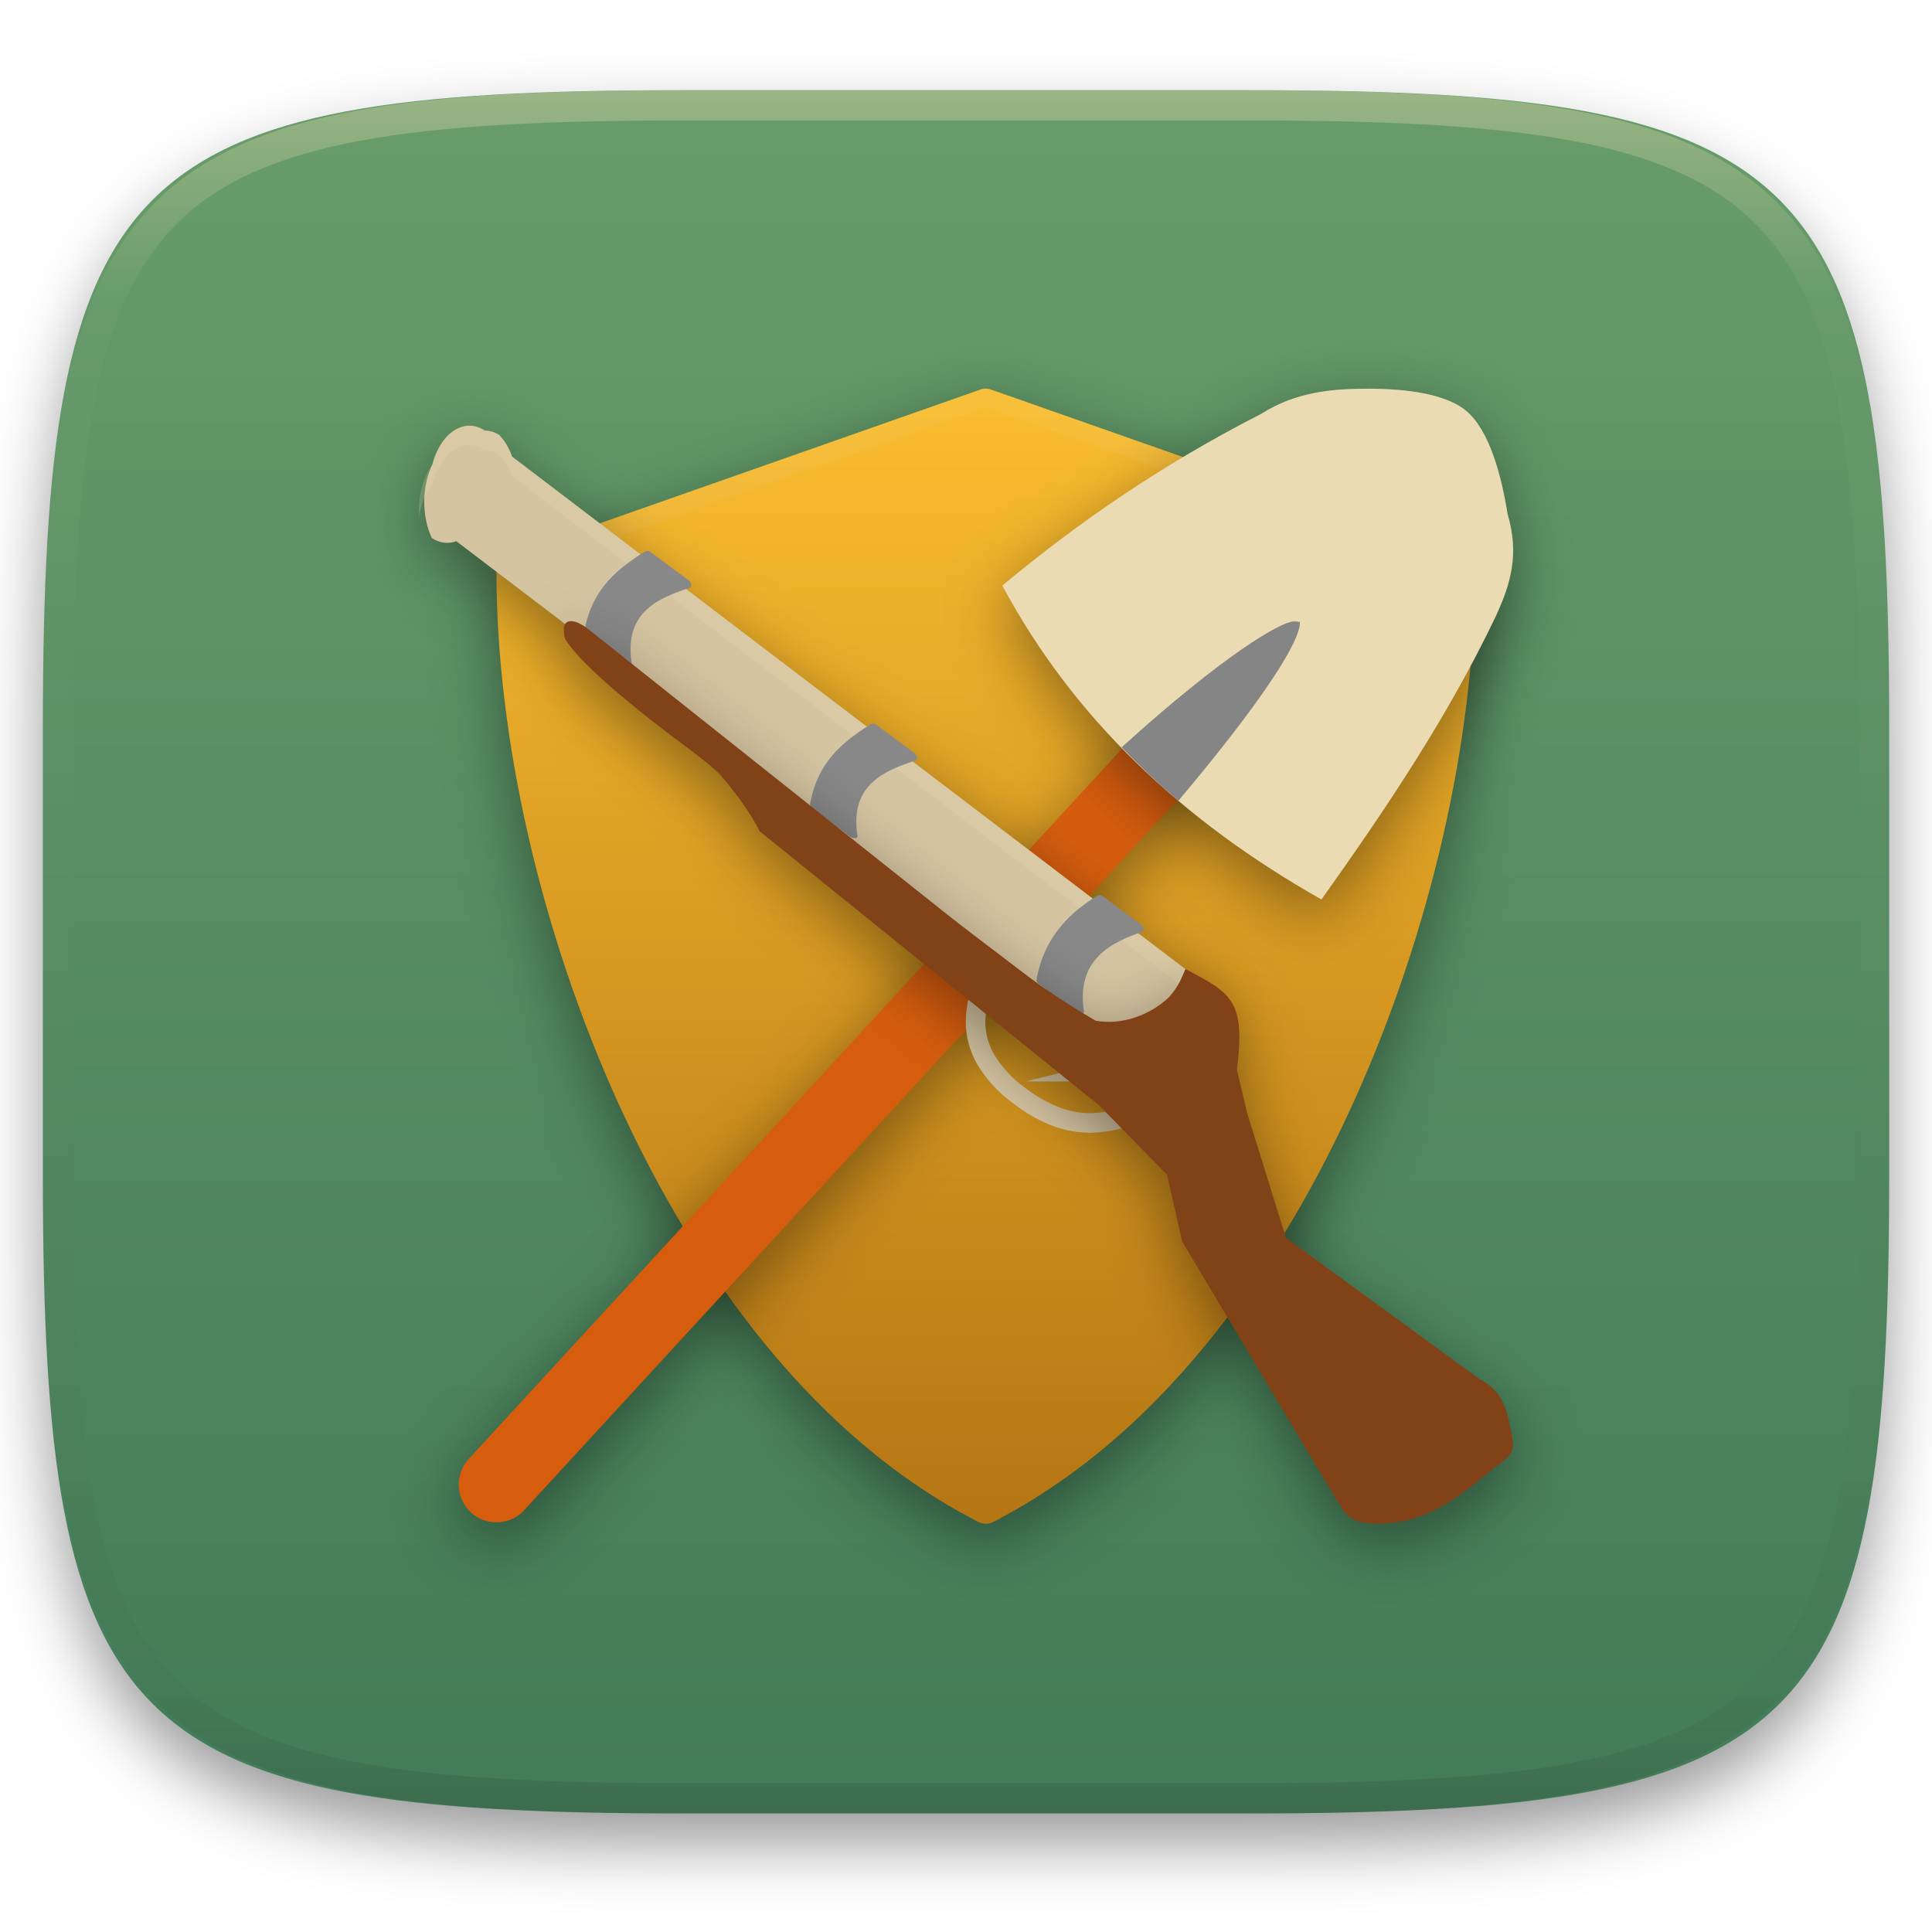
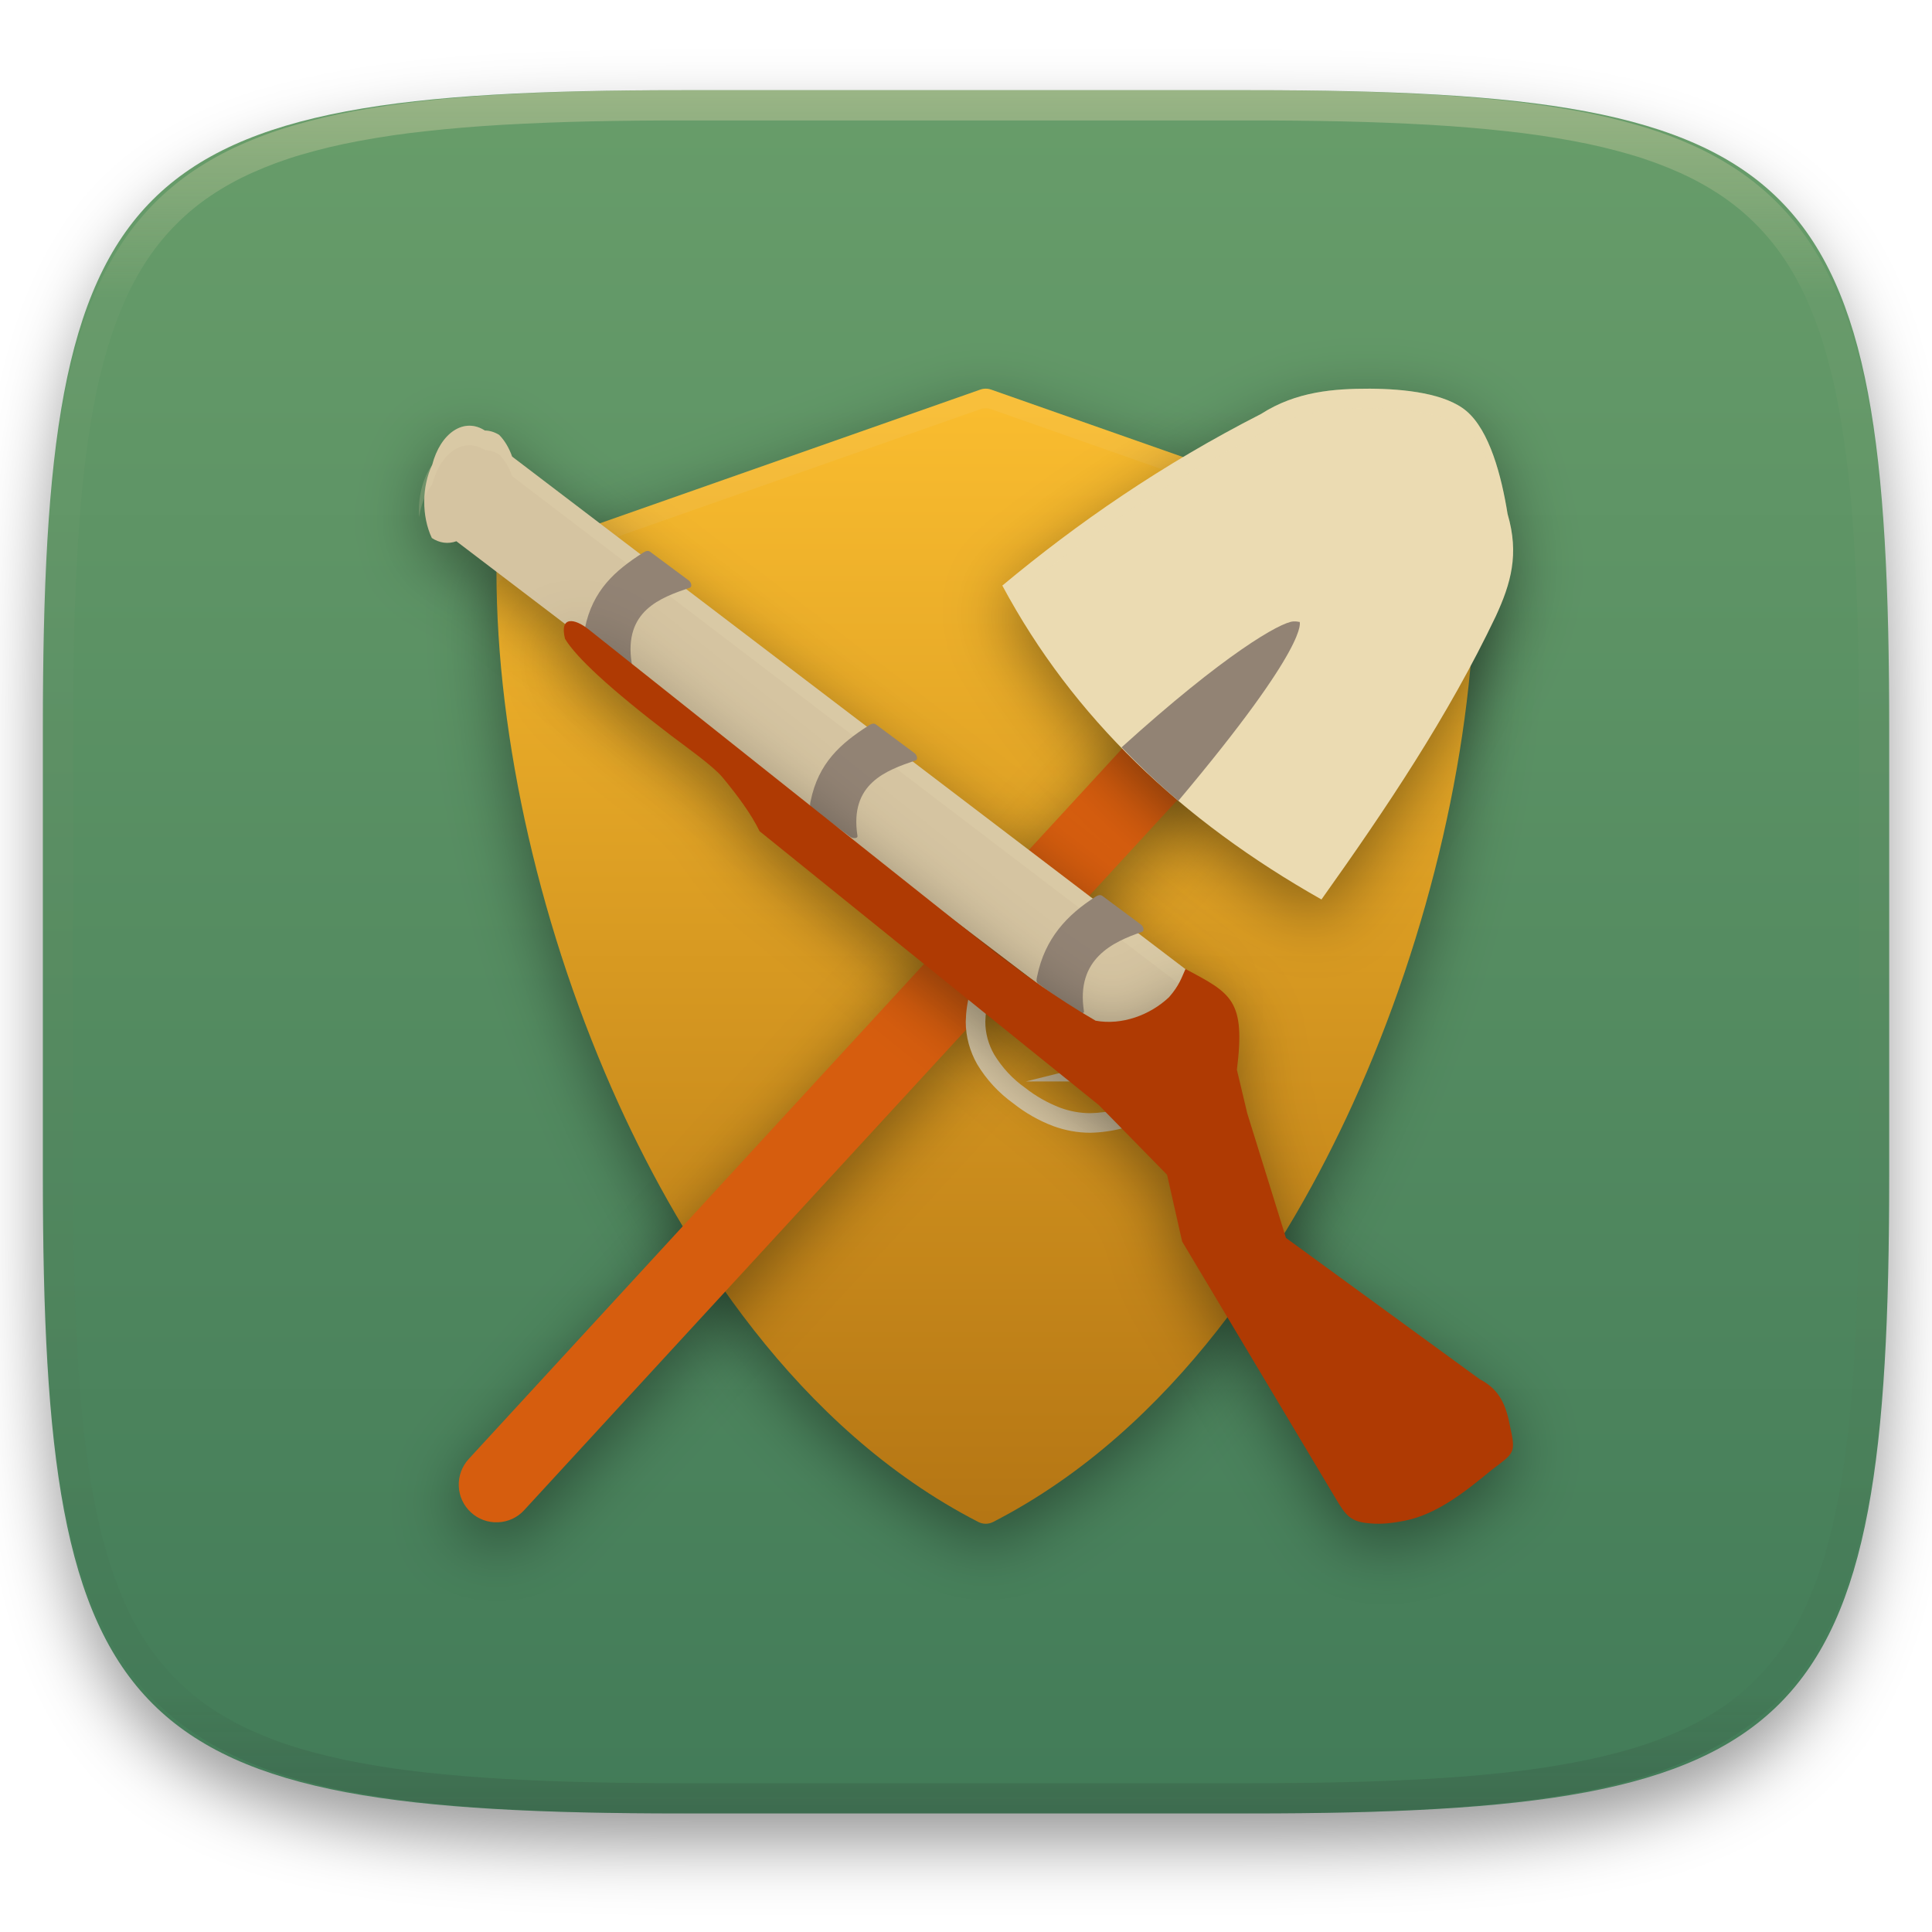
<svg xmlns="http://www.w3.org/2000/svg" style="isolation:isolate" width="256" height="256" viewBox="0 0 256 256">
  <defs>
    <clipPath id="_clipPath_MMaSWxiaRyDj0BSavXSQhnOmMvxfaWOW">
      <rect width="256" height="256" />
    </clipPath>
  </defs>
  <g clip-path="url(#_clipPath_MMaSWxiaRyDj0BSavXSQhnOmMvxfaWOW)">
    <defs>
      <filter id="yisKiDnBuNwfHrQaNYvan4tl2kjWBRty" width="400%" height="400%" x="-200%" y="-200%" color-interpolation-filters="sRGB" filterUnits="objectBoundingBox">
        <feGaussianBlur in="SourceGraphic" stdDeviation="4.294" />
        <feOffset dx="0" dy="4" result="pf_100_offsetBlur" />
        <feFlood flood-opacity=".4" />
        <feComposite in2="pf_100_offsetBlur" operator="in" result="pf_100_dropShadow" />
        <feBlend in="SourceGraphic" in2="pf_100_dropShadow" mode="normal" />
      </filter>
    </defs>
    <g filter="url(#yisKiDnBuNwfHrQaNYvan4tl2kjWBRty)">
      <linearGradient id="_lgradient_287" x1=".5" x2=".5" y1="1" y2="0" gradientTransform="matrix(244.648,0,0,228.338,5.68,11.95)" gradientUnits="userSpaceOnUse">
        <stop offset="0%" style="stop-color:#427b58" />
        <stop offset="100%" style="stop-color:#689d6a" />
      </linearGradient>
      <path fill="url(#_lgradient_287)" d="M 165.689 11.95 C 239.745 11.95 250.328 22.507 250.328 96.494 L 250.328 155.745 C 250.328 229.731 239.745 240.288 165.689 240.288 L 90.319 240.288 C 16.264 240.288 5.68 229.731 5.68 155.745 L 5.68 96.494 C 5.68 22.507 16.264 11.95 90.319 11.95 L 165.689 11.95 Z" />
    </g>
    <g opacity=".4">
      <linearGradient id="_lgradient_288" x1=".517" x2=".517" y1="0" y2="1" gradientTransform="matrix(244.65,0,0,228.34,5.68,11.95)" gradientUnits="userSpaceOnUse">
        <stop offset="0%" style="stop-color:#ebdbb2" />
        <stop offset="12.5%" stop-opacity=".098" style="stop-color:#ebdbb2" />
        <stop offset="92.5%" stop-opacity=".098" style="stop-color:#282828" />
        <stop offset="100%" stop-opacity=".498" style="stop-color:#282828" />
      </linearGradient>
      <path fill="url(#_lgradient_288)" fill-rule="evenodd" d="M 165.068 11.951 C 169.396 11.941 173.724 11.991 178.052 12.089 C 181.927 12.167 185.803 12.315 189.678 12.541 C 193.131 12.737 196.583 13.022 200.026 13.395 C 203.085 13.73 206.144 14.181 209.174 14.741 C 211.889 15.243 214.574 15.881 217.22 16.657 C 219.62 17.355 221.971 18.219 224.243 19.241 C 226.358 20.184 228.384 21.304 230.302 22.591 C 232.142 23.829 233.863 25.244 235.437 26.806 C 237.001 28.378 238.417 30.088 239.656 31.925 C 240.945 33.841 242.066 35.865 243.02 37.967 C 244.043 40.247 244.909 42.585 245.617 44.972 C 246.394 47.615 247.034 50.297 247.535 53.009 C 248.096 56.035 248.548 59.081 248.883 62.136 C 249.257 65.575 249.542 69.014 249.739 72.462 C 249.965 76.323 250.112 80.194 250.201 84.055 C 250.289 88.378 250.339 92.701 250.329 97.014 L 250.329 155.226 C 250.339 159.549 250.289 163.862 250.201 168.185 C 250.112 172.056 249.965 175.917 249.739 179.778 C 249.542 183.226 249.257 186.675 248.883 190.104 C 248.548 193.159 248.096 196.215 247.535 199.241 C 247.034 201.943 246.394 204.625 245.617 207.268 C 244.909 209.655 244.043 212.003 243.02 214.273 C 242.066 216.385 240.945 218.399 239.656 220.315 C 238.417 222.152 237.001 223.872 235.437 225.434 C 233.863 226.996 232.142 228.411 230.302 229.649 C 228.384 230.936 226.358 232.056 224.243 232.999 C 221.971 234.021 219.62 234.885 217.22 235.593 C 214.574 236.369 211.889 237.007 209.174 237.499 C 206.144 238.068 203.085 238.51 200.026 238.845 C 196.583 239.218 193.131 239.503 189.678 239.699 C 185.803 239.925 181.927 240.073 178.052 240.161 C 173.724 240.249 169.396 240.299 165.068 240.289 L 90.942 240.289 C 86.614 240.299 82.286 240.249 77.958 240.161 C 74.083 240.073 70.207 239.925 66.332 239.699 C 62.879 239.503 59.427 239.218 55.984 238.845 C 52.925 238.51 49.866 238.068 46.836 237.499 C 44.121 237.007 41.436 236.369 38.79 235.593 C 36.39 234.885 34.039 234.021 31.767 232.999 C 29.652 232.056 27.626 230.936 25.708 229.649 C 23.868 228.411 22.147 226.996 20.573 225.434 C 19.009 223.872 17.593 222.152 16.354 220.315 C 15.065 218.399 13.944 216.385 12.99 214.273 C 11.967 212.003 11.101 209.655 10.393 207.268 C 9.616 204.625 8.976 201.943 8.475 199.241 C 7.914 196.215 7.462 193.159 7.127 190.104 C 6.753 186.675 6.468 183.226 6.271 179.778 C 6.045 175.917 5.898 172.056 5.809 168.185 C 5.721 163.862 5.671 159.549 5.681 155.226 L 5.681 97.014 C 5.671 92.701 5.721 88.378 5.809 84.055 C 5.898 80.194 6.045 76.323 6.271 72.462 C 6.468 69.014 6.753 65.575 7.127 62.136 C 7.462 59.081 7.914 56.035 8.475 53.009 C 8.976 50.297 9.616 47.615 10.393 44.972 C 11.101 42.585 11.967 40.247 12.99 37.967 C 13.944 35.865 15.065 33.841 16.354 31.925 C 17.593 30.088 19.009 28.378 20.573 26.806 C 22.147 25.244 23.868 23.829 25.708 22.591 C 27.626 21.304 29.652 20.184 31.767 19.241 C 34.039 18.219 36.39 17.355 38.79 16.657 C 41.436 15.881 44.121 15.243 46.836 14.741 C 49.866 14.181 52.925 13.73 55.984 13.395 C 59.427 13.022 62.879 12.737 66.332 12.541 C 70.207 12.315 74.083 12.167 77.958 12.089 C 82.286 11.991 86.614 11.941 90.942 11.951 L 165.068 11.951 Z M 165.078 15.96 C 169.376 15.95 173.675 15.999 177.973 16.087 C 181.8 16.176 185.626 16.323 189.452 16.539 C 192.836 16.736 196.219 17.011 199.583 17.384 C 202.554 17.699 205.515 18.131 208.446 18.681 C 211.023 19.153 213.58 19.762 216.099 20.499 C 218.322 21.147 220.495 21.953 222.6 22.896 C 224.509 23.751 226.338 24.763 228.069 25.922 C 229.692 27.013 231.207 28.26 232.594 29.646 C 233.981 31.031 235.23 32.544 236.332 34.165 C 237.492 35.894 238.506 37.712 239.361 39.608 C 240.306 41.72 241.112 43.892 241.761 46.102 C 242.509 48.617 243.109 51.162 243.591 53.736 C 244.132 56.664 244.565 59.611 244.889 62.578 C 245.263 65.938 245.539 69.308 245.735 72.688 C 245.952 76.51 246.109 80.322 246.188 84.144 C 246.276 88.437 246.325 92.721 246.325 97.014 C 246.325 97.014 246.325 97.014 246.325 97.014 L 246.325 155.226 C 246.325 155.226 246.325 155.226 246.325 155.226 C 246.325 159.519 246.276 163.803 246.188 168.096 C 246.109 171.918 245.952 175.74 245.735 179.552 C 245.539 182.932 245.263 186.302 244.889 189.672 C 244.565 192.629 244.132 195.576 243.591 198.504 C 243.109 201.078 242.509 203.623 241.761 206.138 C 241.112 208.358 240.306 210.52 239.361 212.632 C 238.506 214.528 237.492 216.356 236.332 218.075 C 235.23 219.706 233.981 221.219 232.594 222.604 C 231.207 223.98 229.692 225.227 228.069 226.318 C 226.338 227.477 224.509 228.489 222.6 229.344 C 220.495 230.297 218.322 231.093 216.099 231.741 C 213.58 232.478 211.023 233.087 208.446 233.559 C 205.515 234.109 202.554 234.541 199.583 234.865 C 196.219 235.229 192.836 235.514 189.452 235.701 C 185.626 235.917 181.8 236.074 177.973 236.153 C 173.675 236.251 169.376 236.29 165.078 236.29 C 165.078 236.29 165.078 236.29 165.068 236.29 L 90.942 236.29 C 90.932 236.29 90.932 236.29 90.932 236.29 C 86.634 236.29 82.335 236.251 78.037 236.153 C 74.21 236.074 70.384 235.917 66.558 235.701 C 63.174 235.514 59.791 235.229 56.427 234.865 C 53.456 234.541 50.495 234.109 47.564 233.559 C 44.987 233.087 42.43 232.478 39.911 231.741 C 37.688 231.093 35.515 230.297 33.41 229.344 C 31.501 228.489 29.672 227.477 27.941 226.318 C 26.318 225.227 24.803 223.98 23.416 222.604 C 22.029 221.219 20.78 219.706 19.678 218.075 C 18.518 216.356 17.504 214.528 16.649 212.632 C 15.704 210.52 14.898 208.358 14.249 206.138 C 13.501 203.623 12.901 201.078 12.419 198.504 C 11.878 195.576 11.445 192.629 11.121 189.672 C 10.747 186.302 10.472 182.932 10.275 179.552 C 10.058 175.74 9.901 171.918 9.822 168.096 C 9.734 163.803 9.685 159.519 9.685 155.226 C 9.685 155.226 9.685 155.226 9.685 155.226 L 9.685 97.014 C 9.685 97.014 9.685 97.014 9.685 97.014 C 9.685 92.721 9.734 88.437 9.822 84.144 C 9.901 80.322 10.058 76.51 10.275 72.688 C 10.472 69.308 10.747 65.938 11.121 62.578 C 11.445 59.611 11.878 56.664 12.419 53.736 C 12.901 51.162 13.501 48.617 14.249 46.102 C 14.898 43.892 15.704 41.72 16.649 39.608 C 17.504 37.712 18.518 35.894 19.678 34.165 C 20.78 32.544 22.029 31.031 23.416 29.646 C 24.803 28.26 26.318 27.013 27.941 25.922 C 29.672 24.763 31.501 23.751 33.41 22.896 C 35.515 21.953 37.688 21.147 39.911 20.499 C 42.43 19.762 44.987 19.153 47.564 18.681 C 50.495 18.131 53.456 17.699 56.427 17.384 C 59.791 17.011 63.174 16.736 66.558 16.539 C 70.384 16.323 74.21 16.176 78.037 16.087 C 82.335 15.999 86.634 15.95 90.932 15.96 C 90.932 15.96 90.932 15.96 90.942 15.96 L 165.068 15.96 C 165.078 15.96 165.078 15.96 165.078 15.96 Z" />
    </g>
    <g>
      <defs>
        <filter id="fGR9L8R2nHEpAMB1LyLs7K6N0cb3DWYe" width="400%" height="400%" x="-200%" y="-200%" color-interpolation-filters="sRGB" filterUnits="objectBoundingBox">
          <feGaussianBlur stdDeviation="4.294" />
        </filter>
      </defs>
      <g opacity=".4" filter="url(#fGR9L8R2nHEpAMB1LyLs7K6N0cb3DWYe)">
        <path d="M 194.009 76.248 L 131.322 54.215 C 130.861 54.053 130.359 54.053 129.898 54.215 L 67.211 76.248 C 66.355 76.549 65.783 77.355 65.783 78.259 C 65.783 100.557 71.703 126.332 82.025 148.976 C 90.398 167.346 105.455 191.85 129.633 204.262 C 129.94 204.419 130.276 204.498 130.613 204.498 C 130.949 204.498 131.285 204.419 131.592 204.262 C 155.769 191.847 170.825 167.344 179.2 148.976 C 189.522 126.331 195.442 100.554 195.442 78.259 C 195.442 77.355 194.869 76.549 194.014 76.248 L 194.009 76.248 Z" />
      </g>
      <linearGradient id="_lgradient_289" x1="0" x2="0" y1="0" y2="1" gradientTransform="matrix(129.659,0,0,150.405,65.783,51.501)" gradientUnits="userSpaceOnUse">
        <stop offset="0%" style="stop-color:#fabd2f" />
        <stop offset="100%" style="stop-color:#b57614" />
      </linearGradient>
      <path fill="url(#_lgradient_289)" d="M 194.009 73.656 L 131.322 51.623 C 130.861 51.461 130.359 51.461 129.898 51.623 L 67.211 73.656 C 66.355 73.956 65.783 74.763 65.783 75.667 C 65.783 97.964 71.703 123.74 82.025 146.384 C 90.398 164.753 105.455 189.257 129.633 201.669 C 129.94 201.827 130.276 201.906 130.613 201.906 C 130.949 201.906 131.285 201.827 131.592 201.669 C 155.769 189.255 170.825 164.751 179.2 146.384 C 189.522 123.738 195.442 97.961 195.442 75.667 C 195.442 74.763 194.869 73.956 194.014 73.656 L 194.009 73.656 Z" />
      <g opacity=".1">
        <path fill="#ebdbb2" d="M 130.612 51.501 C 130.373 51.501 130.133 51.542 129.903 51.623 L 67.211 73.655 C 66.356 73.955 65.783 74.766 65.783 75.67 C 65.783 76.374 65.827 77.1 65.854 77.818 C 66.009 77.104 66.502 76.497 67.211 76.248 L 129.903 54.216 C 130.364 54.054 130.861 54.054 131.321 54.216 L 194.014 76.248 C 194.723 76.497 195.216 77.104 195.371 77.818 C 195.398 77.1 195.442 76.374 195.442 75.67 C 195.442 74.766 194.869 73.955 194.014 73.655 L 131.321 51.623 C 131.091 51.542 130.852 51.501 130.612 51.501 Z" />
      </g>
      <defs>
        <filter id="meHMpV5nDLJIdkMwe7L81EyQGvbJgDcd" width="400%" height="400%" x="-200%" y="-200%" color-interpolation-filters="sRGB" filterUnits="objectBoundingBox">
          <feGaussianBlur stdDeviation="4.294" />
        </filter>
      </defs>
      <g opacity=".4" filter="url(#meHMpV5nDLJIdkMwe7L81EyQGvbJgDcd)">
        <path d="M 168.416 82.696 C 166.887 82.649 165.416 83.279 164.395 84.418 L 61.964 195.793 C 60.708 197.157 60.275 199.088 60.829 200.858 C 61.382 202.628 62.838 203.968 64.648 204.373 C 66.457 204.779 68.346 204.188 69.602 202.823 L 172.032 91.438 C 173.432 89.952 173.831 87.784 173.051 85.898 C 172.27 84.011 170.456 82.758 168.416 82.696 Z" />
      </g>
      <path fill="#d65d0e" d="M 69.46 200.1 C 68.57 201.08 67.32 201.66 65.99 201.71 C 64.67 201.77 63.37 201.3 62.4 200.4 C 61.42 199.5 60.84 198.25 60.79 196.93 C 60.73 195.6 61.21 194.31 62.1 193.33 L 164.54 81.96 C 165.43 80.98 166.68 80.4 168.01 80.35 C 169.33 80.29 170.62 80.77 171.6 81.66 C 172.58 82.56 173.16 83.81 173.21 85.13 C 173.27 86.46 172.79 87.75 171.9 88.73 L 69.46 200.1 Z" />
      <path fill="#d5c4a1" d="M 151.773 145.763 L 152.706 148.175 C 151.41 148.694 150.087 149.134 148.765 149.497 C 147.364 149.861 145.912 150.068 144.46 150.094 C 142.774 150.094 141.115 149.783 139.559 149.212 C 137.64 148.486 135.876 147.475 134.269 146.204 C 132.35 144.83 130.716 143.066 129.497 141.044 C 128.512 139.332 127.967 137.361 127.967 135.391 C 127.993 134.068 128.175 132.771 128.538 131.501 C 128.927 130.152 129.445 128.83 130.042 127.585 L 132.376 128.7 C 131.831 129.841 131.39 131.008 131.027 132.227 C 130.742 133.238 130.586 134.327 130.56 135.391 C 130.56 136.921 130.975 138.399 131.727 139.721 C 132.791 141.459 134.165 142.963 135.825 144.13 C 137.225 145.245 138.807 146.126 140.466 146.775 C 141.737 147.241 143.086 147.501 144.46 147.501 C 145.679 147.475 146.898 147.319 148.064 146.982 C 149.335 146.645 150.554 146.23 151.773 145.763 Z" />
      <defs>
        <filter id="aFAcCaPDw2Si8qeB7DRzoqAqvtFNc9Cf" width="400%" height="400%" x="-200%" y="-200%" color-interpolation-filters="sRGB" filterUnits="objectBoundingBox">
          <feGaussianBlur stdDeviation="4.294" />
        </filter>
      </defs>
      <g opacity=".4" filter="url(#aFAcCaPDw2Si8qeB7DRzoqAqvtFNc9Cf)">
        <path d="M 64.242 59.642 C 62.94 58.789 61.467 58.789 60.155 59.642 C 58.844 60.495 57.805 62.129 57.274 64.174 C 55.88 67.059 55.858 71 57.22 73.883 C 58.244 74.557 59.383 74.707 60.473 74.312 L 151.542 143.637 L 159.658 132.977 L 67.858 63.095 C 67.447 61.932 66.858 60.945 66.141 60.22 C 65.538 59.846 64.894 59.65 64.242 59.642 L 64.242 59.642 Z" />
      </g>
      <path fill="#d5c4a1" d="M 64.242 57.049 C 62.94 56.196 61.467 56.196 60.155 57.049 C 58.844 57.902 57.805 59.536 57.274 61.581 C 55.88 64.466 55.858 68.406 57.22 71.289 C 58.244 71.964 59.383 72.114 60.473 71.718 L 151.542 141.044 L 159.658 130.384 L 67.858 60.502 C 67.447 59.339 66.858 58.352 66.141 57.627 C 65.538 57.253 64.894 57.057 64.242 57.049 L 64.242 57.049 Z" />
      <g opacity=".2">
        <path fill="#ebdbb2" d="M 64.243 57.047 C 62.941 56.194 61.468 56.194 60.156 57.047 C 58.844 57.9 57.805 59.535 57.274 61.58 C 56.007 63.337 55.357 65.922 55.527 68.529 C 55.795 66.829 56.407 65.302 57.274 64.173 C 57.805 62.128 58.844 60.493 60.156 59.64 C 61.468 58.787 62.941 58.787 64.243 59.64 C 64.895 59.65 65.539 59.848 66.142 60.223 C 66.859 60.946 67.448 61.932 67.859 63.094 L 158.408 132.026 L 159.659 130.385 L 67.859 60.501 C 67.448 59.339 66.859 58.353 66.142 57.629 C 65.539 57.254 64.895 57.057 64.243 57.047 Z" />
      </g>
-       <path fill="#888888" d="M 86.151 73.115 L 91.278 76.923 C 91.579 77.146 91.76 77.75 91.405 77.872 C 87.555 79.193 82.607 80.908 83.703 87.88 C 83.762 88.25 83.055 88.23 82.754 88.007 L 77.627 84.199 C 77.326 83.975 77.425 83.617 77.5 83.249 C 78.527 78.203 81.495 75.607 85.202 73.241 C 85.518 73.04 85.85 72.891 86.151 73.115 L 86.151 73.115 Z" />
-       <path fill="#888888" d="M 116.067 95.999 L 121.194 99.807 C 121.495 100.031 121.676 100.635 121.321 100.757 C 117.471 102.078 112.523 103.793 113.619 110.764 C 113.678 111.135 112.971 111.115 112.67 110.891 L 107.543 107.083 C 107.242 106.859 107.341 106.501 107.416 106.134 C 108.443 101.088 111.411 98.492 115.118 96.126 C 115.434 95.924 115.766 95.775 116.067 95.999 L 116.067 95.999 Z" />
-       <path fill="#888888" d="M 146.077 118.718 L 151.204 122.526 C 151.505 122.75 151.686 123.354 151.331 123.476 C 147.481 124.797 142.533 127.03 143.629 134.002 C 143.688 134.372 142.981 134.352 142.68 134.128 L 137.553 130.321 C 137.252 130.097 137.351 129.739 137.426 129.371 C 138.453 124.325 141.421 121.211 145.128 118.845 C 145.444 118.643 145.776 118.494 146.077 118.718 L 146.077 118.718 Z" />
+       <path fill="#928374" d="M 86.151 73.115 L 91.278 76.923 C 91.579 77.146 91.76 77.75 91.405 77.872 C 87.555 79.193 82.607 80.908 83.703 87.88 C 83.762 88.25 83.055 88.23 82.754 88.007 L 77.627 84.199 C 77.326 83.975 77.425 83.617 77.5 83.249 C 78.527 78.203 81.495 75.607 85.202 73.241 C 85.518 73.04 85.85 72.891 86.151 73.115 L 86.151 73.115 Z" />
+       <path fill="#928374" d="M 116.067 95.999 L 121.194 99.807 C 121.495 100.031 121.676 100.635 121.321 100.757 C 117.471 102.078 112.523 103.793 113.619 110.764 C 113.678 111.135 112.971 111.115 112.67 110.891 L 107.543 107.083 C 107.242 106.859 107.341 106.501 107.416 106.134 C 108.443 101.088 111.411 98.492 115.118 96.126 C 115.434 95.924 115.766 95.775 116.067 95.999 L 116.067 95.999 Z" />
+       <path fill="#928374" d="M 146.077 118.718 L 151.204 122.526 C 151.505 122.75 151.686 123.354 151.331 123.476 C 147.481 124.797 142.533 127.03 143.629 134.002 C 143.688 134.372 142.981 134.352 142.68 134.128 L 137.553 130.321 C 137.252 130.097 137.351 129.739 137.426 129.371 C 138.453 124.325 141.421 121.211 145.128 118.845 C 145.444 118.643 145.776 118.494 146.077 118.718 L 146.077 118.718 Z" />
      <path fill="#d5c4a1" d="M 150.969 139.54 L 150.969 143.3 L 135.928 143.3 L 150.969 139.54 Z" />
      <defs>
        <filter id="8p8BJOZ6qkvI8OALkKMwurRQbOD0UubG" width="400%" height="400%" x="-200%" y="-200%" color-interpolation-filters="sRGB" filterUnits="objectBoundingBox">
          <feGaussianBlur stdDeviation="4.294" />
        </filter>
      </defs>
      <g opacity=".4" filter="url(#8p8BJOZ6qkvI8OALkKMwurRQbOD0UubG)">
        <path d="M 200.09 191.589 C 200.893 195.188 200.636 195.099 197.692 197.333 C 194.073 200.327 190.308 203.308 186.006 204.121 C 184.621 204.384 183.126 204.599 181.554 204.449 C 178.984 204.266 178.34 203.42 177.068 201.29 L 156.64 167.098 L 154.643 158.255 L 145.611 149.032 L 127.135 134.116 L 100.648 112.732 C 99.608 110.579 97.854 108.141 95.689 105.538 C 94.468 104.07 90.515 101.271 88.839 99.992 C 80.752 93.821 76.284 89.62 74.865 87.228 C 74.11 84.173 76.146 84.521 77.981 85.98 L 132.075 128.986 C 135.976 131.821 139.561 134.577 145.17 137.84 C 148.652 138.48 152.398 137.096 154.909 134.72 C 156.273 133.158 156.562 132.134 157.082 130.994 C 163.189 134.233 165.047 135.111 163.895 144.346 L 165.264 150.107 L 170.398 166.623 L 196.08 185.353 C 198.835 186.765 199.599 189.012 200.09 191.589 Z" />
      </g>
-       <path fill="#824217" d="M 200.09 188.996 C 200.893 192.596 200.636 192.507 197.692 194.741 C 194.073 197.735 190.308 200.716 186.006 201.529 C 184.621 201.792 183.126 202.006 181.554 201.856 C 178.984 201.673 178.34 200.827 177.068 198.697 L 156.64 164.505 L 154.643 155.663 L 145.611 146.439 L 127.135 131.523 L 100.648 110.139 C 99.608 107.987 97.854 105.548 95.689 102.946 C 94.468 101.477 90.515 98.678 88.839 97.399 C 80.752 91.229 76.284 87.028 74.865 84.635 C 74.11 81.581 76.146 81.928 77.981 83.388 L 132.075 126.393 C 135.976 129.229 139.561 131.985 145.17 135.247 C 148.652 135.887 152.398 134.504 154.909 132.127 C 156.273 130.565 156.562 129.541 157.082 128.402 C 163.189 131.641 165.047 132.519 163.895 141.754 L 165.264 147.514 L 170.398 164.03 L 196.08 182.76 C 198.835 184.173 199.599 186.419 200.09 188.996 L 200.09 188.996 Z" />
+       <path fill="#af3a03" d="M 200.09 188.996 C 200.893 192.596 200.636 192.507 197.692 194.741 C 194.073 197.735 190.308 200.716 186.006 201.529 C 184.621 201.792 183.126 202.006 181.554 201.856 C 178.984 201.673 178.34 200.827 177.068 198.697 L 156.64 164.505 L 154.643 155.663 L 145.611 146.439 L 127.135 131.523 L 100.648 110.139 C 99.608 107.987 97.854 105.548 95.689 102.946 C 94.468 101.477 90.515 98.678 88.839 97.399 C 80.752 91.229 76.284 87.028 74.865 84.635 C 74.11 81.581 76.146 81.928 77.981 83.388 L 132.075 126.393 C 135.976 129.229 139.561 131.985 145.17 135.247 C 148.652 135.887 152.398 134.504 154.909 132.127 C 156.273 130.565 156.562 129.541 157.082 128.402 C 163.189 131.641 165.047 132.519 163.895 141.754 L 165.264 147.514 L 170.398 164.03 L 196.08 182.76 C 198.835 184.173 199.599 186.419 200.09 188.996 L 200.09 188.996 Z" />
      <defs>
        <filter id="R1V9IaplydlcK6qDAlgKYLFH0loobslg" width="400%" height="400%" x="-200%" y="-200%" color-interpolation-filters="sRGB" filterUnits="objectBoundingBox">
          <feGaussianBlur stdDeviation="4.294" />
        </filter>
      </defs>
      <g opacity=".4" filter="url(#R1V9IaplydlcK6qDAlgKYLFH0loobslg)">
        <path d="M 181.504 54.095 C 186.185 54.12 191.562 54.728 194.314 57.062 C 197.377 59.66 198.956 65.647 199.765 70.707 C 201.325 76.034 200.211 79.884 198.207 84.239 C 191.908 97.455 183.697 109.713 175.1 121.777 C 156.572 111.313 142.175 97.681 132.817 80.185 C 142.792 71.877 153.943 64.159 167.096 57.444 C 171.793 54.432 176.817 54.09 181.504 54.095 Z" />
      </g>
      <path fill="#ebdbb2" d="M 181.504 51.502 C 186.185 51.528 191.562 52.135 194.314 54.469 C 197.377 57.067 198.956 63.055 199.765 68.114 C 201.325 73.441 200.211 77.291 198.207 81.646 C 191.908 94.863 183.697 107.12 175.1 119.185 C 156.572 108.72 142.175 95.088 132.817 77.592 C 142.792 69.284 153.943 61.566 167.096 54.851 C 171.793 51.84 176.817 51.497 181.504 51.502 Z" />
-       <path fill="#858585" d="M 171.344 82.346 C 169.654 82.466 162.32 86.611 148.613 99.029 C 150.998 101.484 153.479 103.866 156.139 106.11 C 173.757 85.164 172.205 82.396 172.205 82.396 C 172.146 82.453 171.94 82.303 171.344 82.346 L 171.344 82.346 Z" />
+       <path fill="#928374" d="M 171.344 82.346 C 169.654 82.466 162.32 86.611 148.613 99.029 C 150.998 101.484 153.479 103.866 156.139 106.11 C 173.757 85.164 172.205 82.396 172.205 82.396 C 172.146 82.453 171.94 82.303 171.344 82.346 L 171.344 82.346 Z" />
      <g opacity=".2">
        <path fill="#ebdbb2" d="M 181.504 51.501 C 176.817 51.496 171.792 51.837 167.094 54.849 C 153.941 61.564 142.791 69.282 132.816 77.59 C 133.141 78.197 133.486 78.79 133.823 79.388 C 143.548 71.389 154.37 63.938 167.094 57.442 C 171.792 54.43 176.817 54.089 181.504 54.094 C 186.184 54.12 191.561 54.728 194.312 57.062 C 197.375 59.66 198.954 65.647 199.762 70.707 C 200.124 71.942 200.329 73.091 200.426 74.191 C 200.583 72.326 200.419 70.353 199.762 68.114 C 198.954 63.054 197.375 57.067 194.312 54.469 C 191.561 52.135 186.184 51.527 181.504 51.501 Z" />
      </g>
    </g>
  </g>
</svg>
